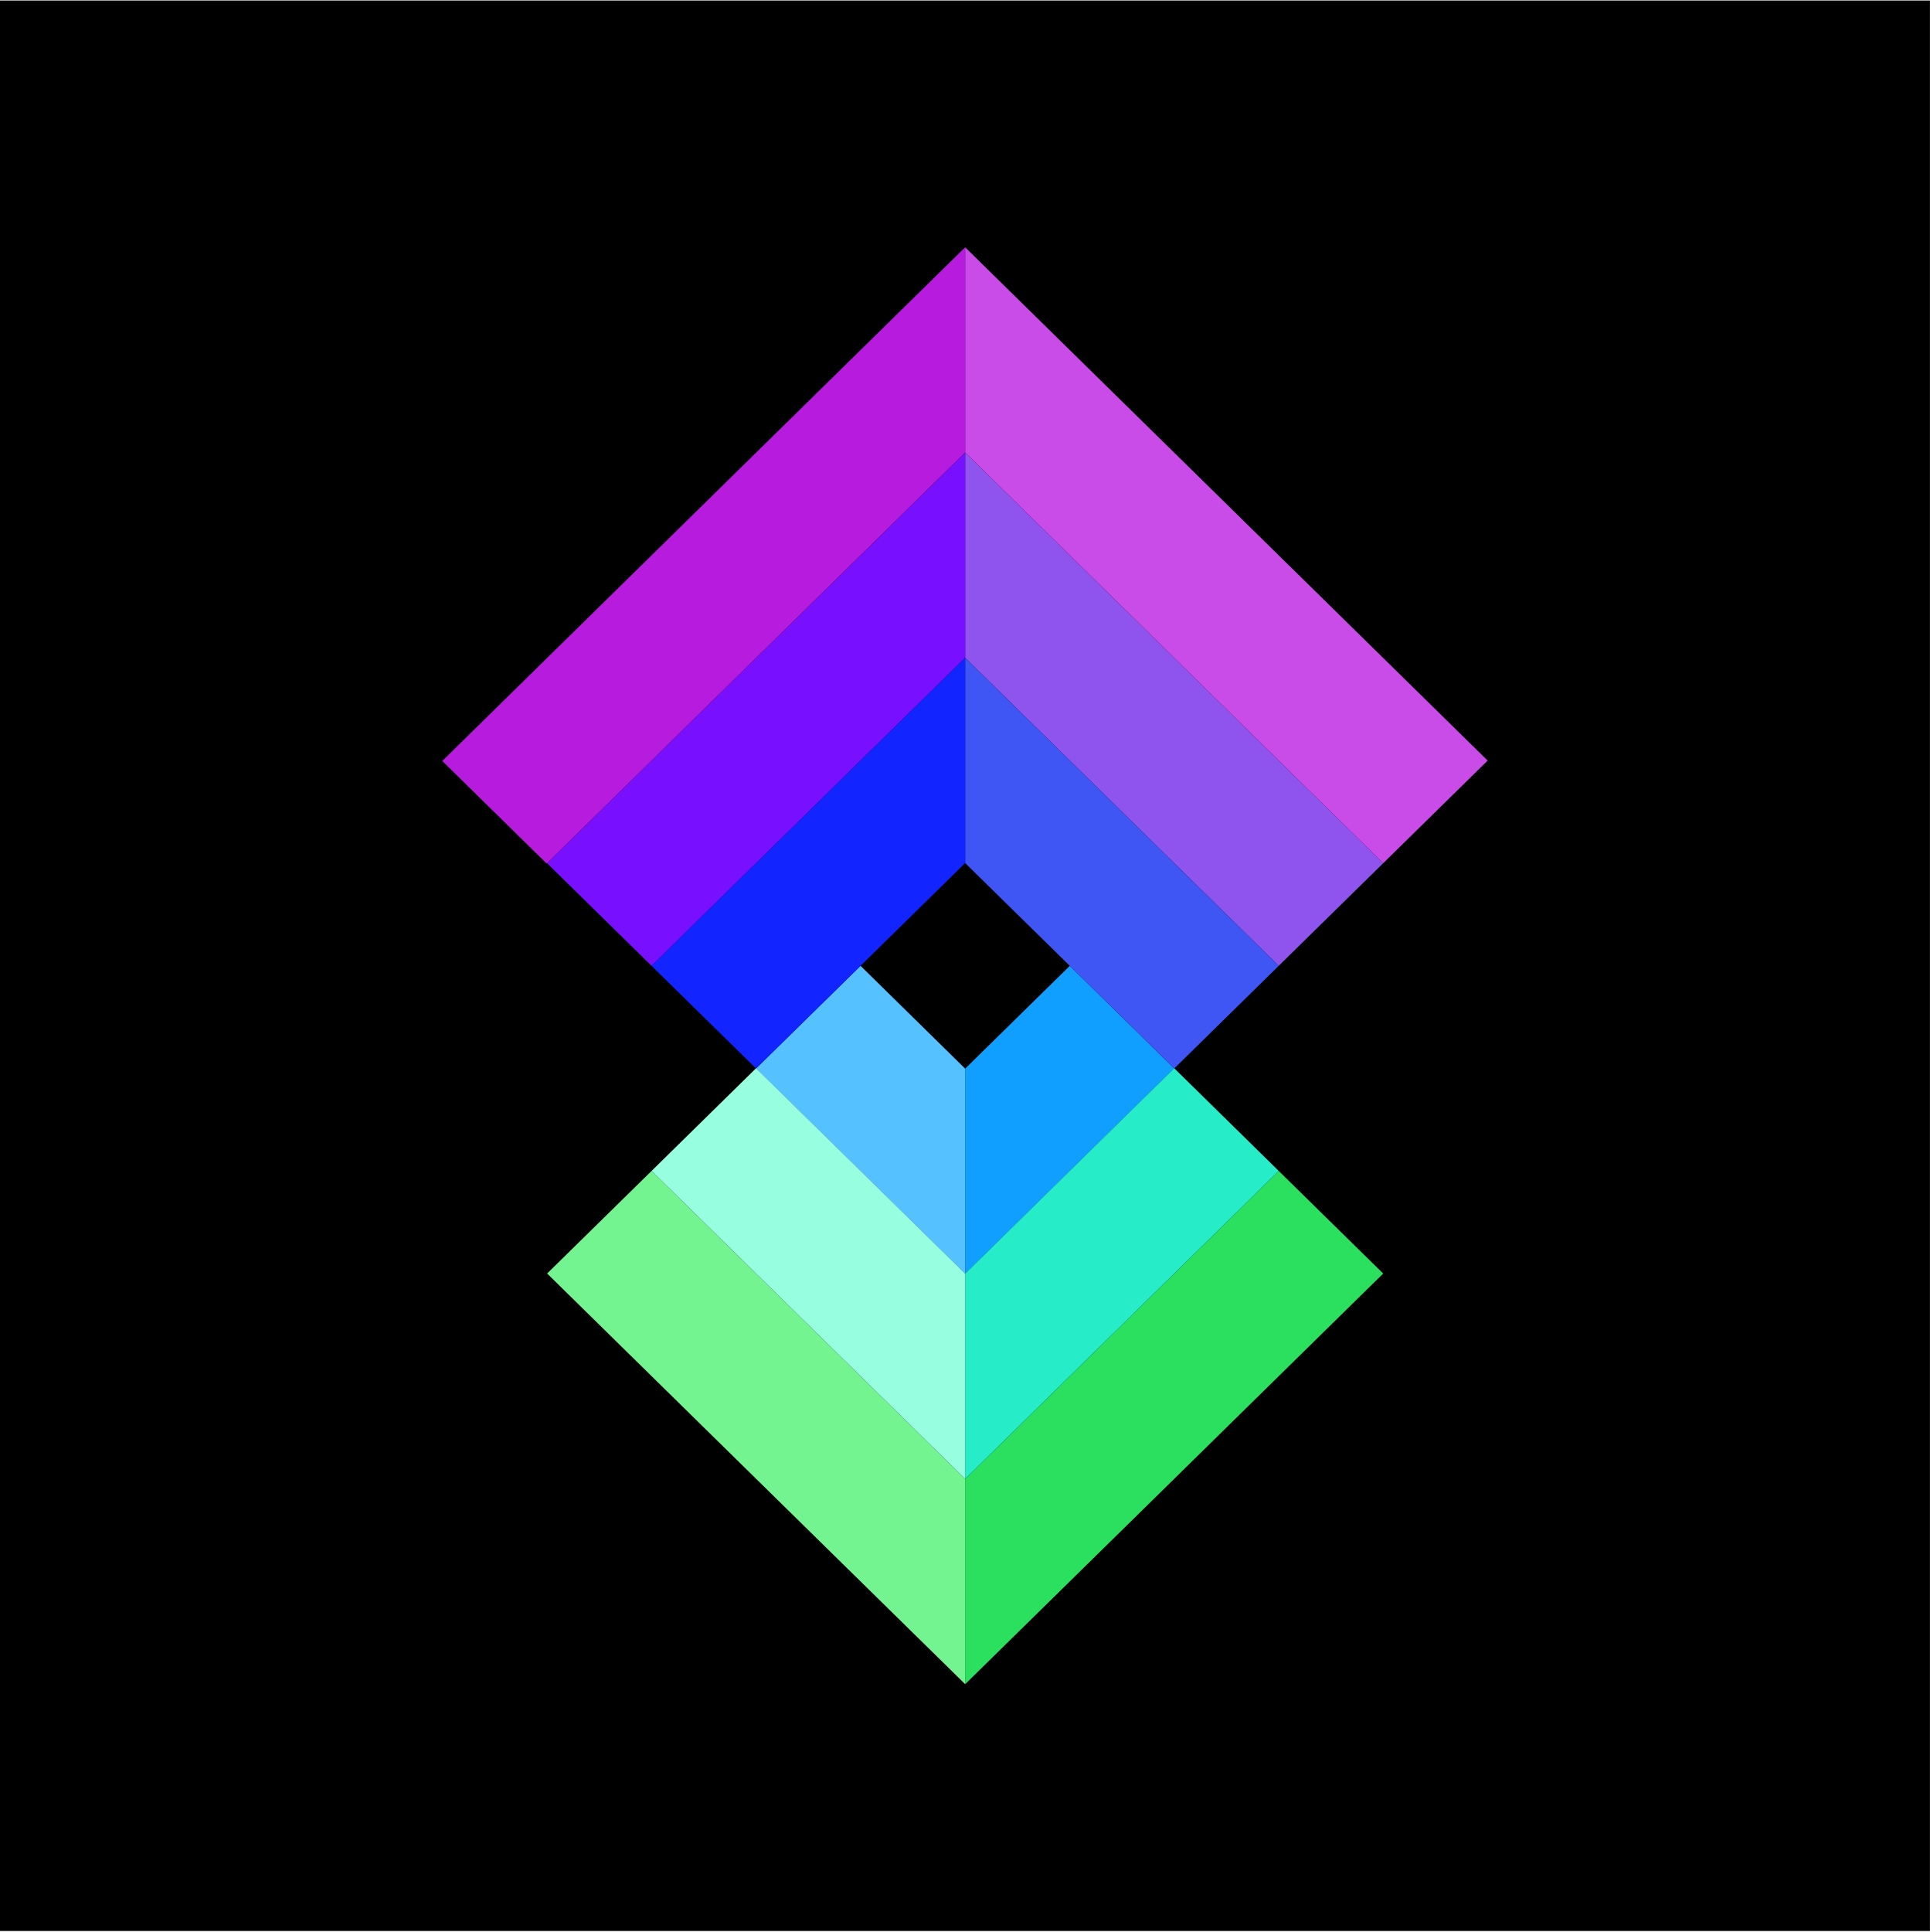
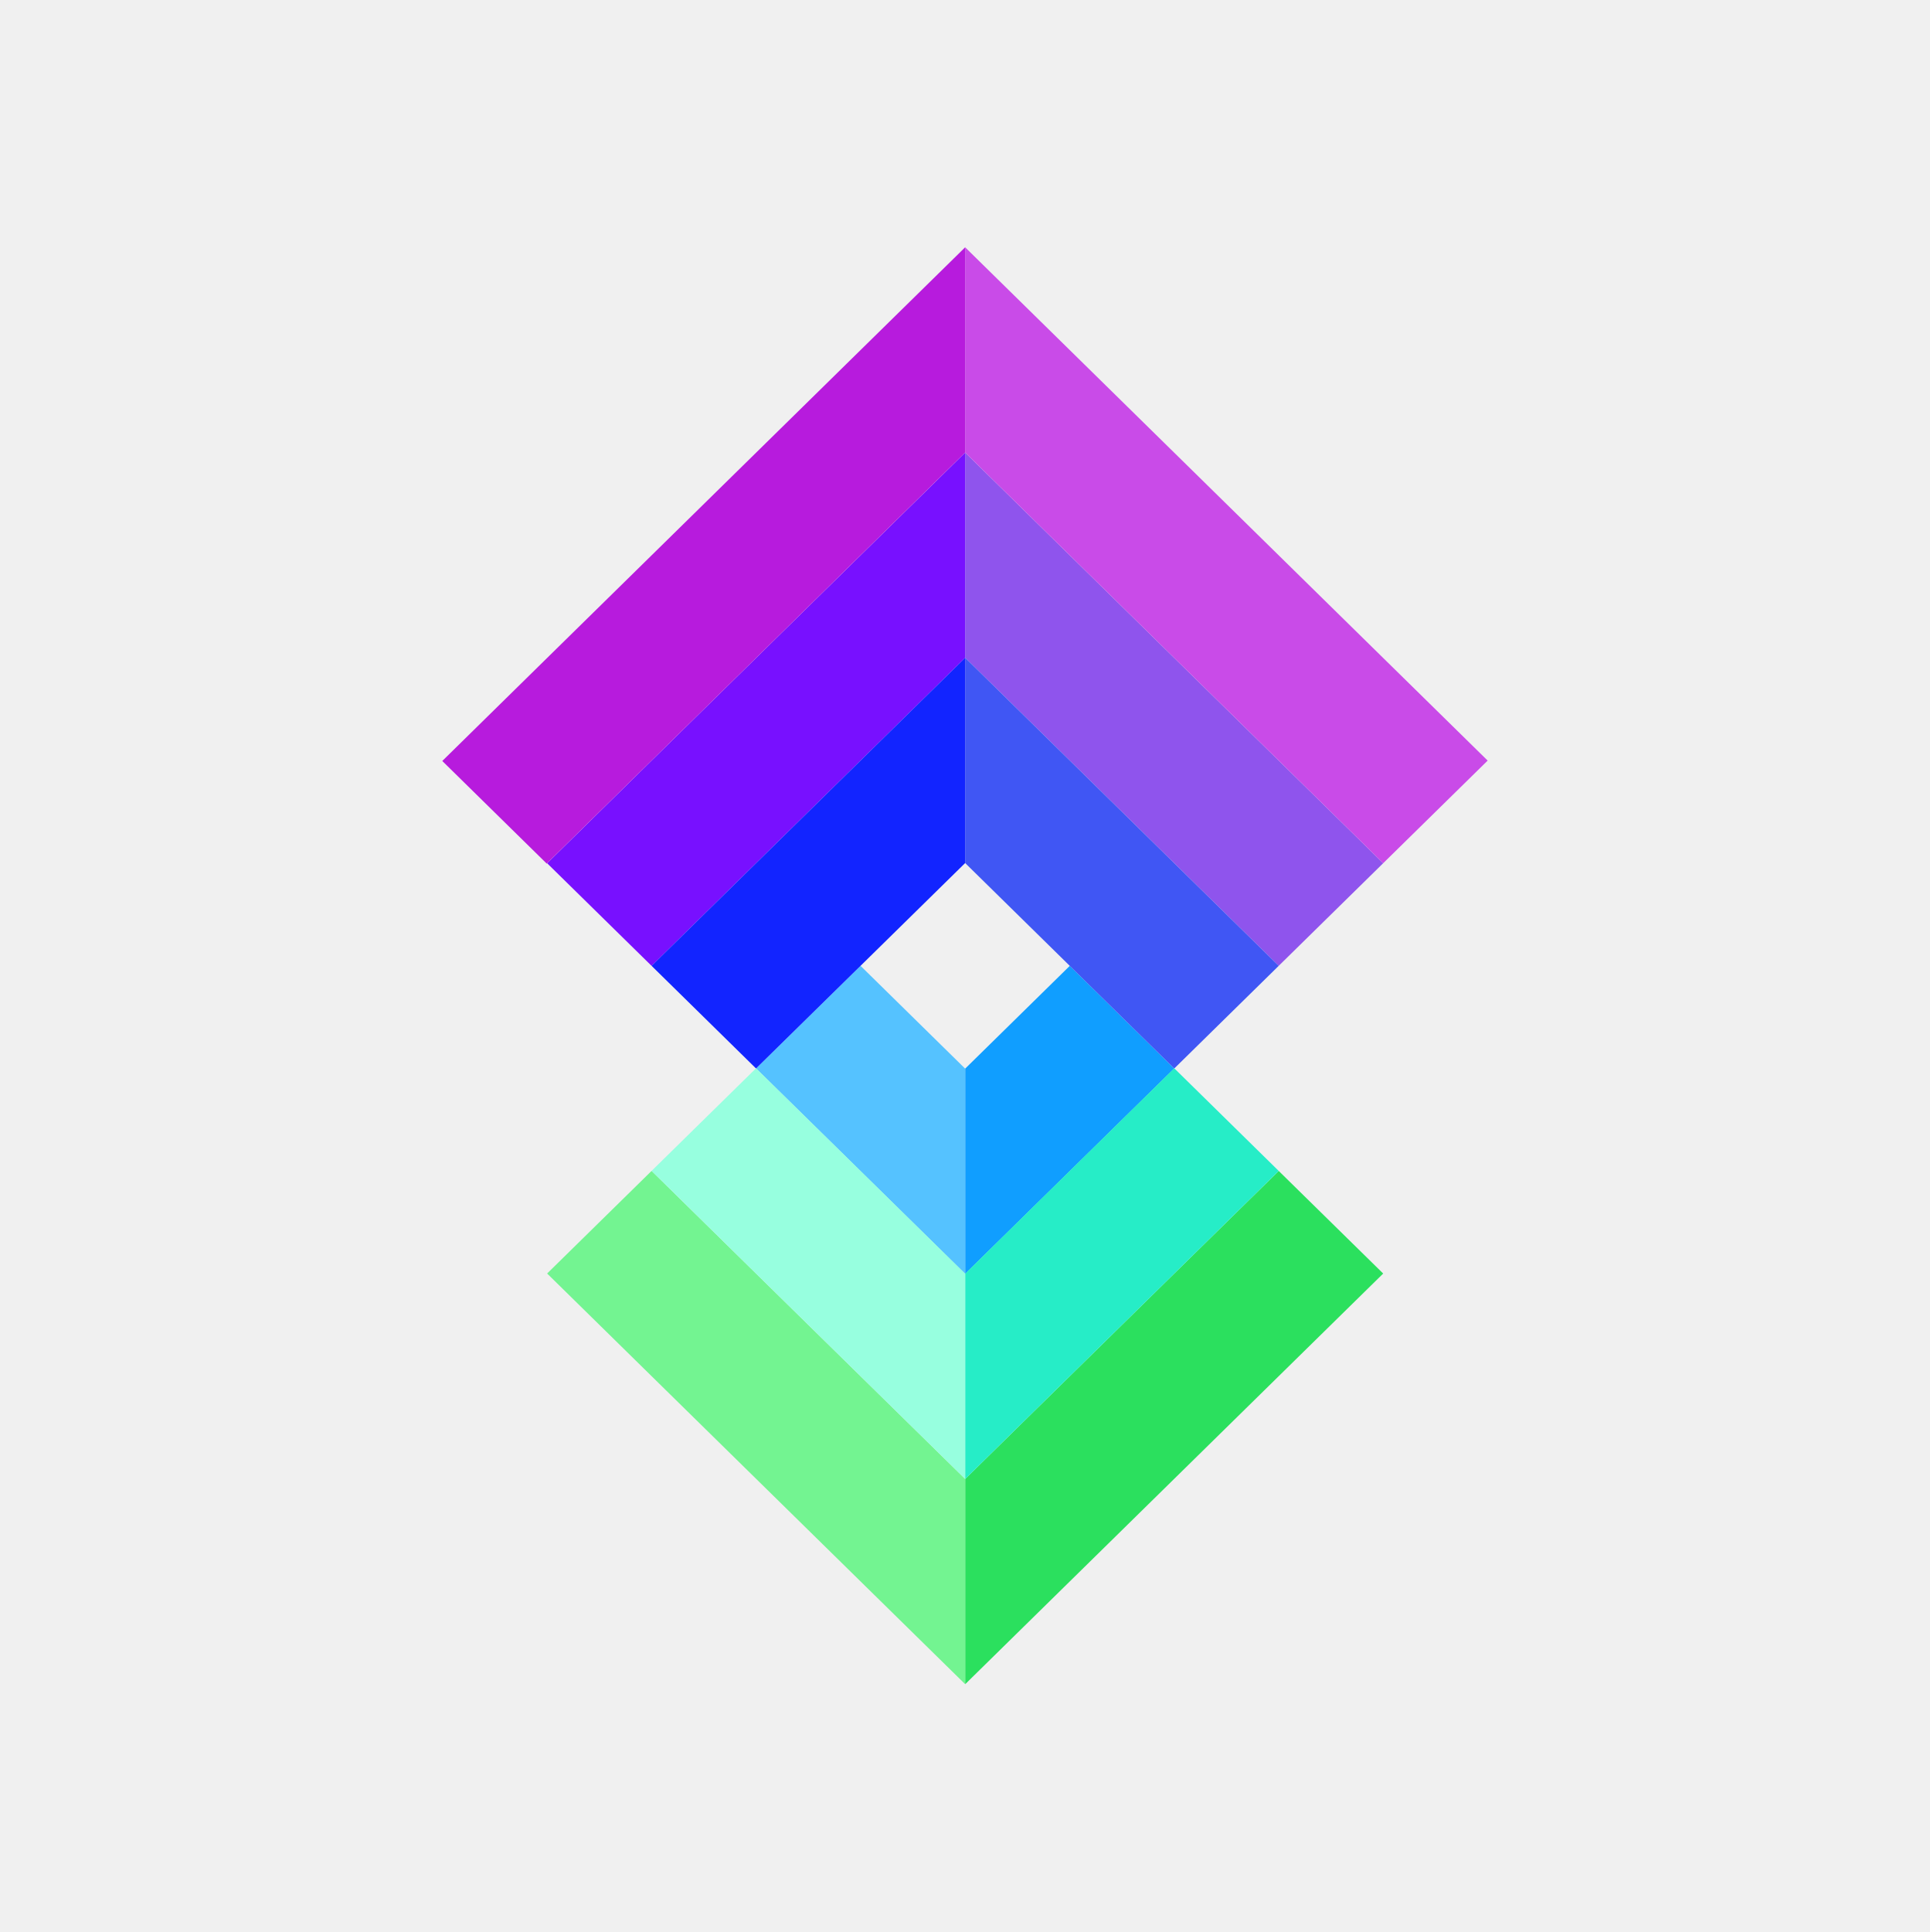
- <svg xmlns="http://www.w3.org/2000/svg" width="1200" height="1201" viewBox="0 0 1200 1201" fill="none">
-   <rect width="1200" height="1200" transform="translate(0 0.335938)" fill="black" />
-   <g clip-path="url(#clip0_336_944)">
-     <path d="M600.12 791.88L600.12 664.3L665.173 600.414L730.13 664.204L600.12 791.88Z" fill="#109EFF" />
-     <path d="M600.118 791.901L470.085 664.201L535.066 600.387L600.118 664.296L600.118 791.901Z" fill="#55C2FF" />
-     <path d="M795.086 600.387L730.129 536.597L600.119 408.897L600.119 281.316L795.086 472.807L860.043 536.597L795.086 600.387Z" fill="#8F54ED" />
-     <path d="M860.044 536.604L795.087 472.813L600.12 281.299L600.12 153.742L860.044 409.023L925.001 472.813L860.044 536.604Z" fill="#C94BE8" />
-     <path d="M730.13 664.207L665.173 600.416L600.12 536.507L600.12 408.902L730.13 536.602L795.087 600.393L730.13 664.207Z" fill="#4056F4" />
-     <path d="M405.152 600.419L340.195 536.628L405.152 472.814L600.119 281.348L600.119 408.928L470.086 536.604L405.152 600.419Z" fill="#7810FF" />
-     <path d="M339.933 536.838L275 473.048L339.933 409.257L599.857 153.977L600.119 153.715L600.119 281.296L404.891 473.048L339.933 536.838Z" fill="#B71BDD" />
-     <path d="M470.086 664.202L405.152 600.412L470.086 536.598L600.119 408.922L600.119 536.503L535.067 600.388L470.086 664.202Z" fill="#1224FF" />
-     <path d="M795.085 727.895L730.128 791.685L600.118 919.385L600.118 1046.97L795.085 855.475L860.042 791.685L795.085 727.895Z" fill="#2BE05E" />
-     <path d="M730.127 664.078L665.17 727.869L600.117 791.778L600.117 919.383L730.127 791.683L795.084 727.892L730.127 664.078Z" fill="#26EDC7" />
-     <path d="M405.152 727.867L340.194 791.658L405.151 855.472L600.118 1046.94L600.118 919.357L470.085 791.681L405.152 727.867Z" fill="#73F491" />
-     <path d="M470.085 664.078L405.152 727.869L470.085 791.683L600.118 919.359L600.118 791.778L535.066 727.892L470.085 664.078Z" fill="#97FFDF" />
-   </g>
-   <defs>
-     <clipPath id="clip0_336_944">
-       <rect width="893.256" height="650" fill="white" transform="translate(925 153.711) rotate(90)" />
-     </clipPath>
-   </defs>
+ <svg xmlns="http://www.w3.org/2000/svg" id="Layer_1" baseProfile="tiny" version="1.2" viewBox="0 0 1200 1201">
+   <polygon points="600.12 664.3 600.12 791.88 730.13 664.2 665.17 600.41 600.12 664.3" fill="#109eff" />
+   <polygon points="470.09 664.2 600.12 791.9 600.12 664.3 535.07 600.39 470.09 664.2" fill="#55c2ff" />
+   <polygon points="600.12 281.32 600.12 408.9 730.13 536.6 795.09 600.39 860.04 536.6 795.09 472.81 600.12 281.32" fill="#8f54ed" />
+   <polygon points="600.12 153.74 600.12 281.3 795.09 472.81 860.04 536.6 925 472.81 925 472.81 860.04 409.02 600.12 153.74" fill="#c94be8" />
+   <polygon points="600.12 408.9 600.12 536.51 665.17 600.42 730.13 664.21 795.09 600.39 730.13 536.6 600.12 408.9" fill="#4056f4" />
+   <polygon points="340.2 536.63 405.15 600.42 470.09 536.6 600.12 408.93 600.12 281.35 405.15 472.81 340.2 536.63" fill="#7810ff" />
+   <polygon points="404.89 473.05 600.12 281.3 600.12 153.71 599.86 153.98 339.93 409.26 275 473.05 339.93 536.84 404.89 473.05" fill="#b71bdd" />
+   <polygon points="405.15 600.41 470.09 664.2 535.07 600.39 600.12 536.5 600.12 408.92 470.09 536.6 405.15 600.41" fill="#1224ff" />
+   <polygon points="860.04 791.68 795.09 727.9 730.13 791.68 600.12 919.39 600.12 1046.97 600.12 1046.97 795.09 855.47 860.04 791.68" fill="#2be05e" />
+   <polygon points="665.17 727.87 600.12 791.78 600.12 919.38 730.13 791.68 795.08 727.89 730.13 664.08 665.17 727.87" fill="#26edc7" />
+   <polygon points="405.15 727.87 340.19 791.66 405.15 855.47 600.12 1046.94 600.12 919.36 470.09 791.68 405.15 727.87" fill="#73f491" />
+   <polygon points="470.09 664.08 405.15 727.87 470.09 791.68 600.12 919.36 600.12 791.78 535.07 727.89 470.09 664.08" fill="#97ffdf" />
</svg>
